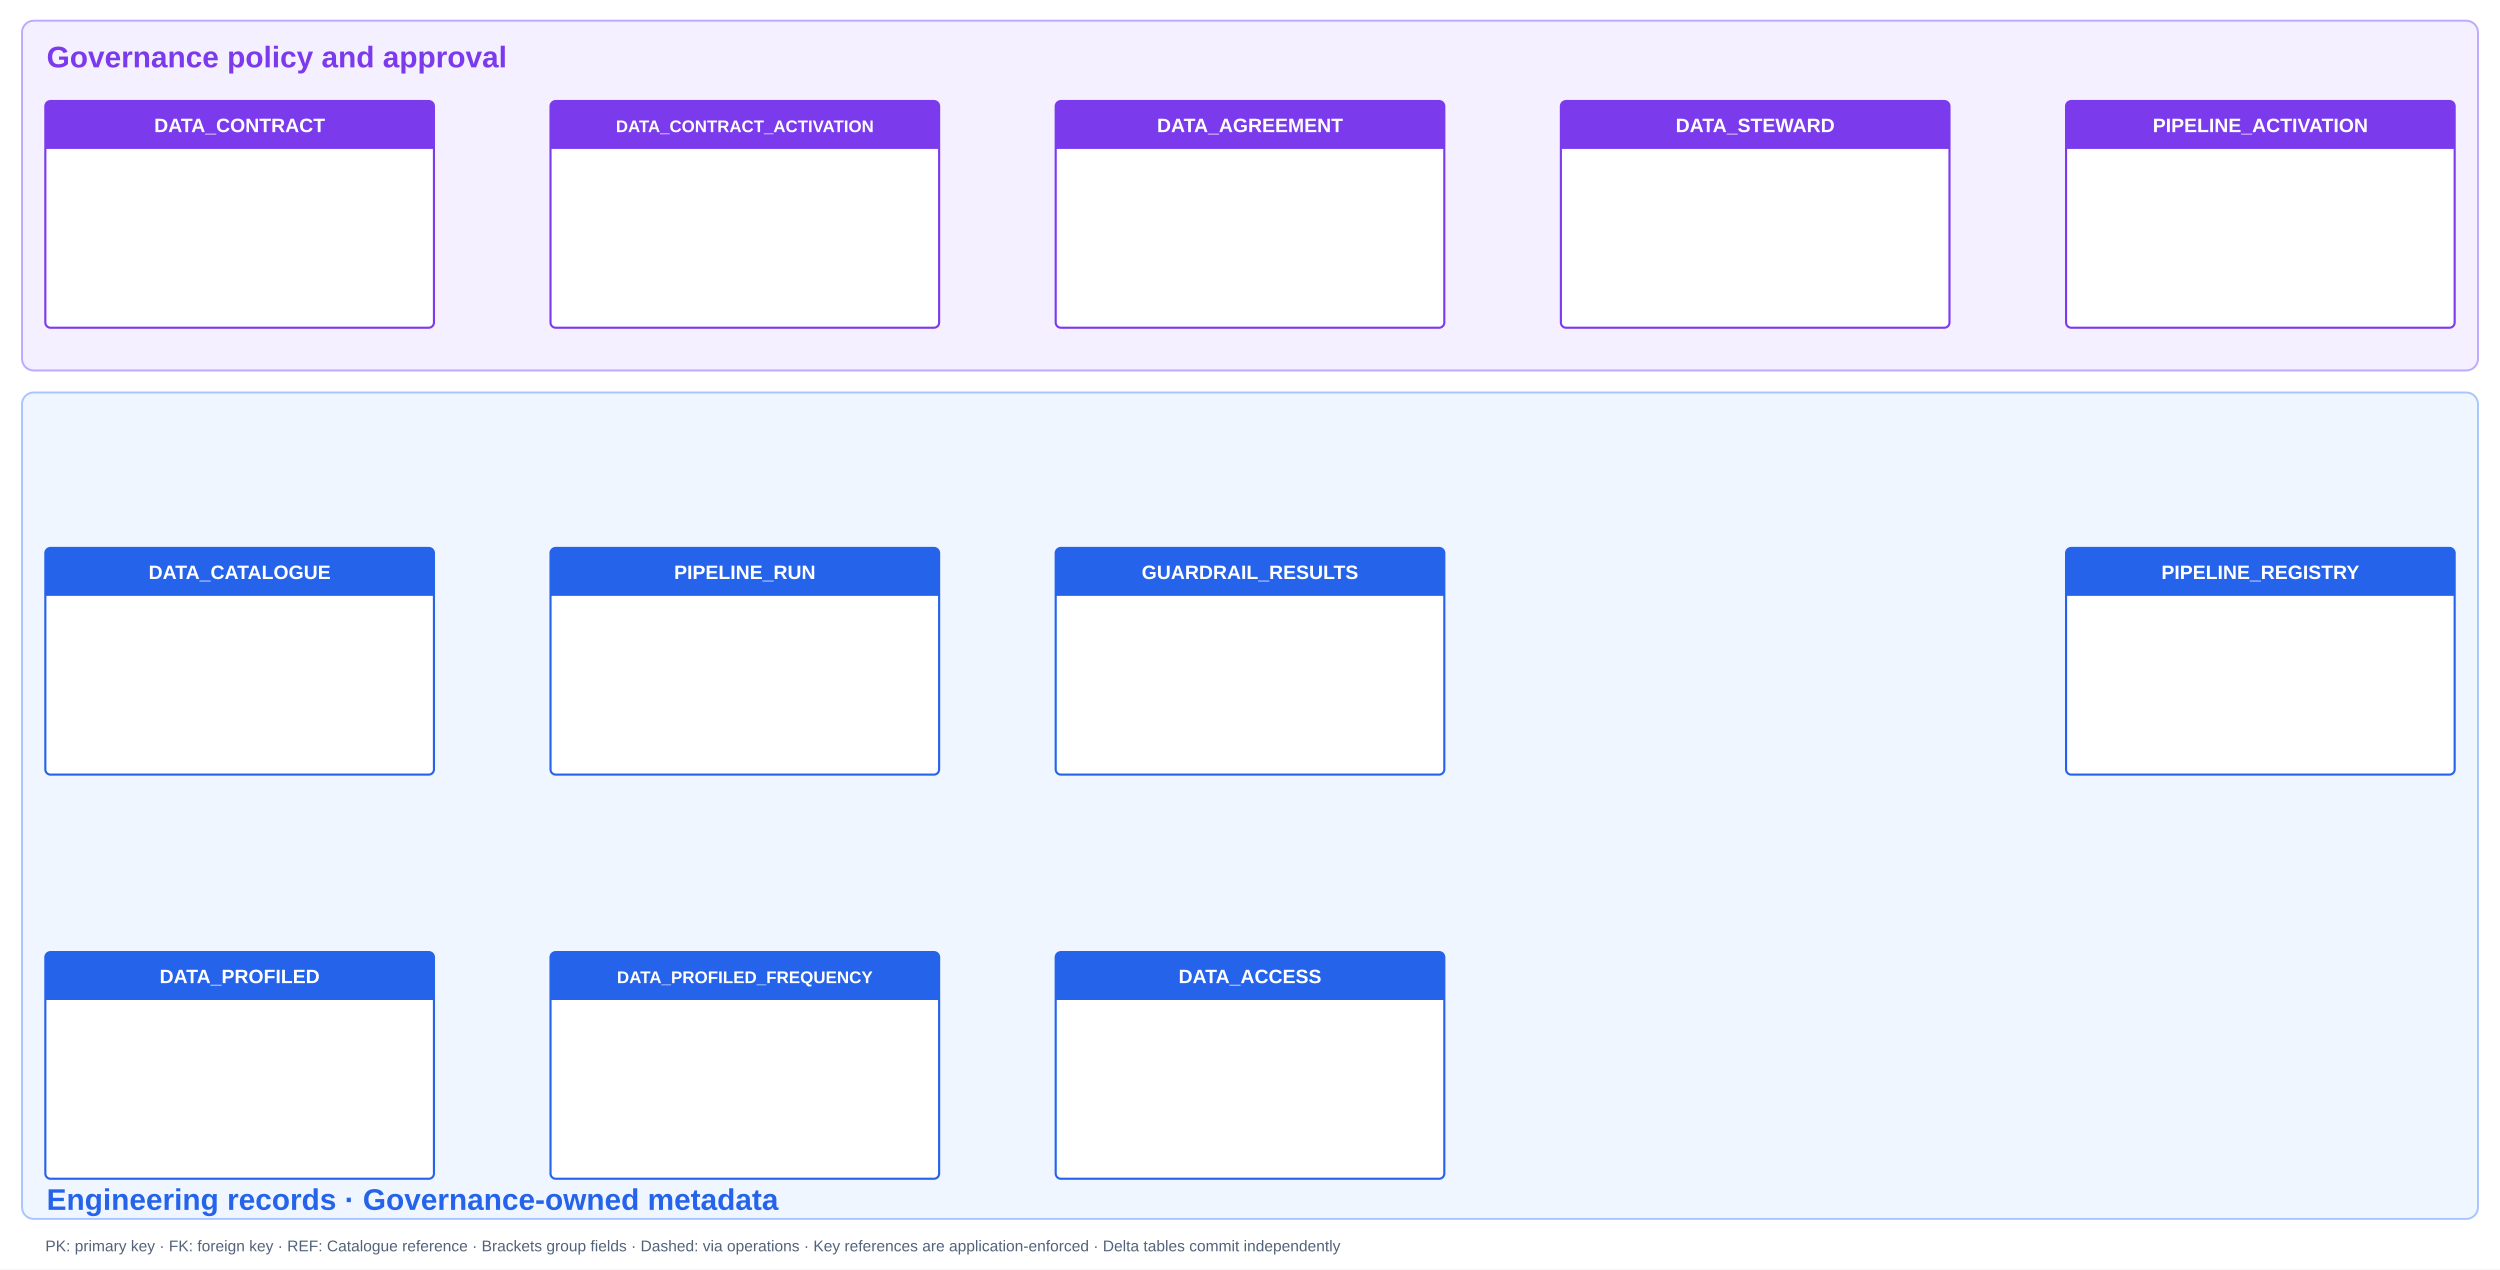
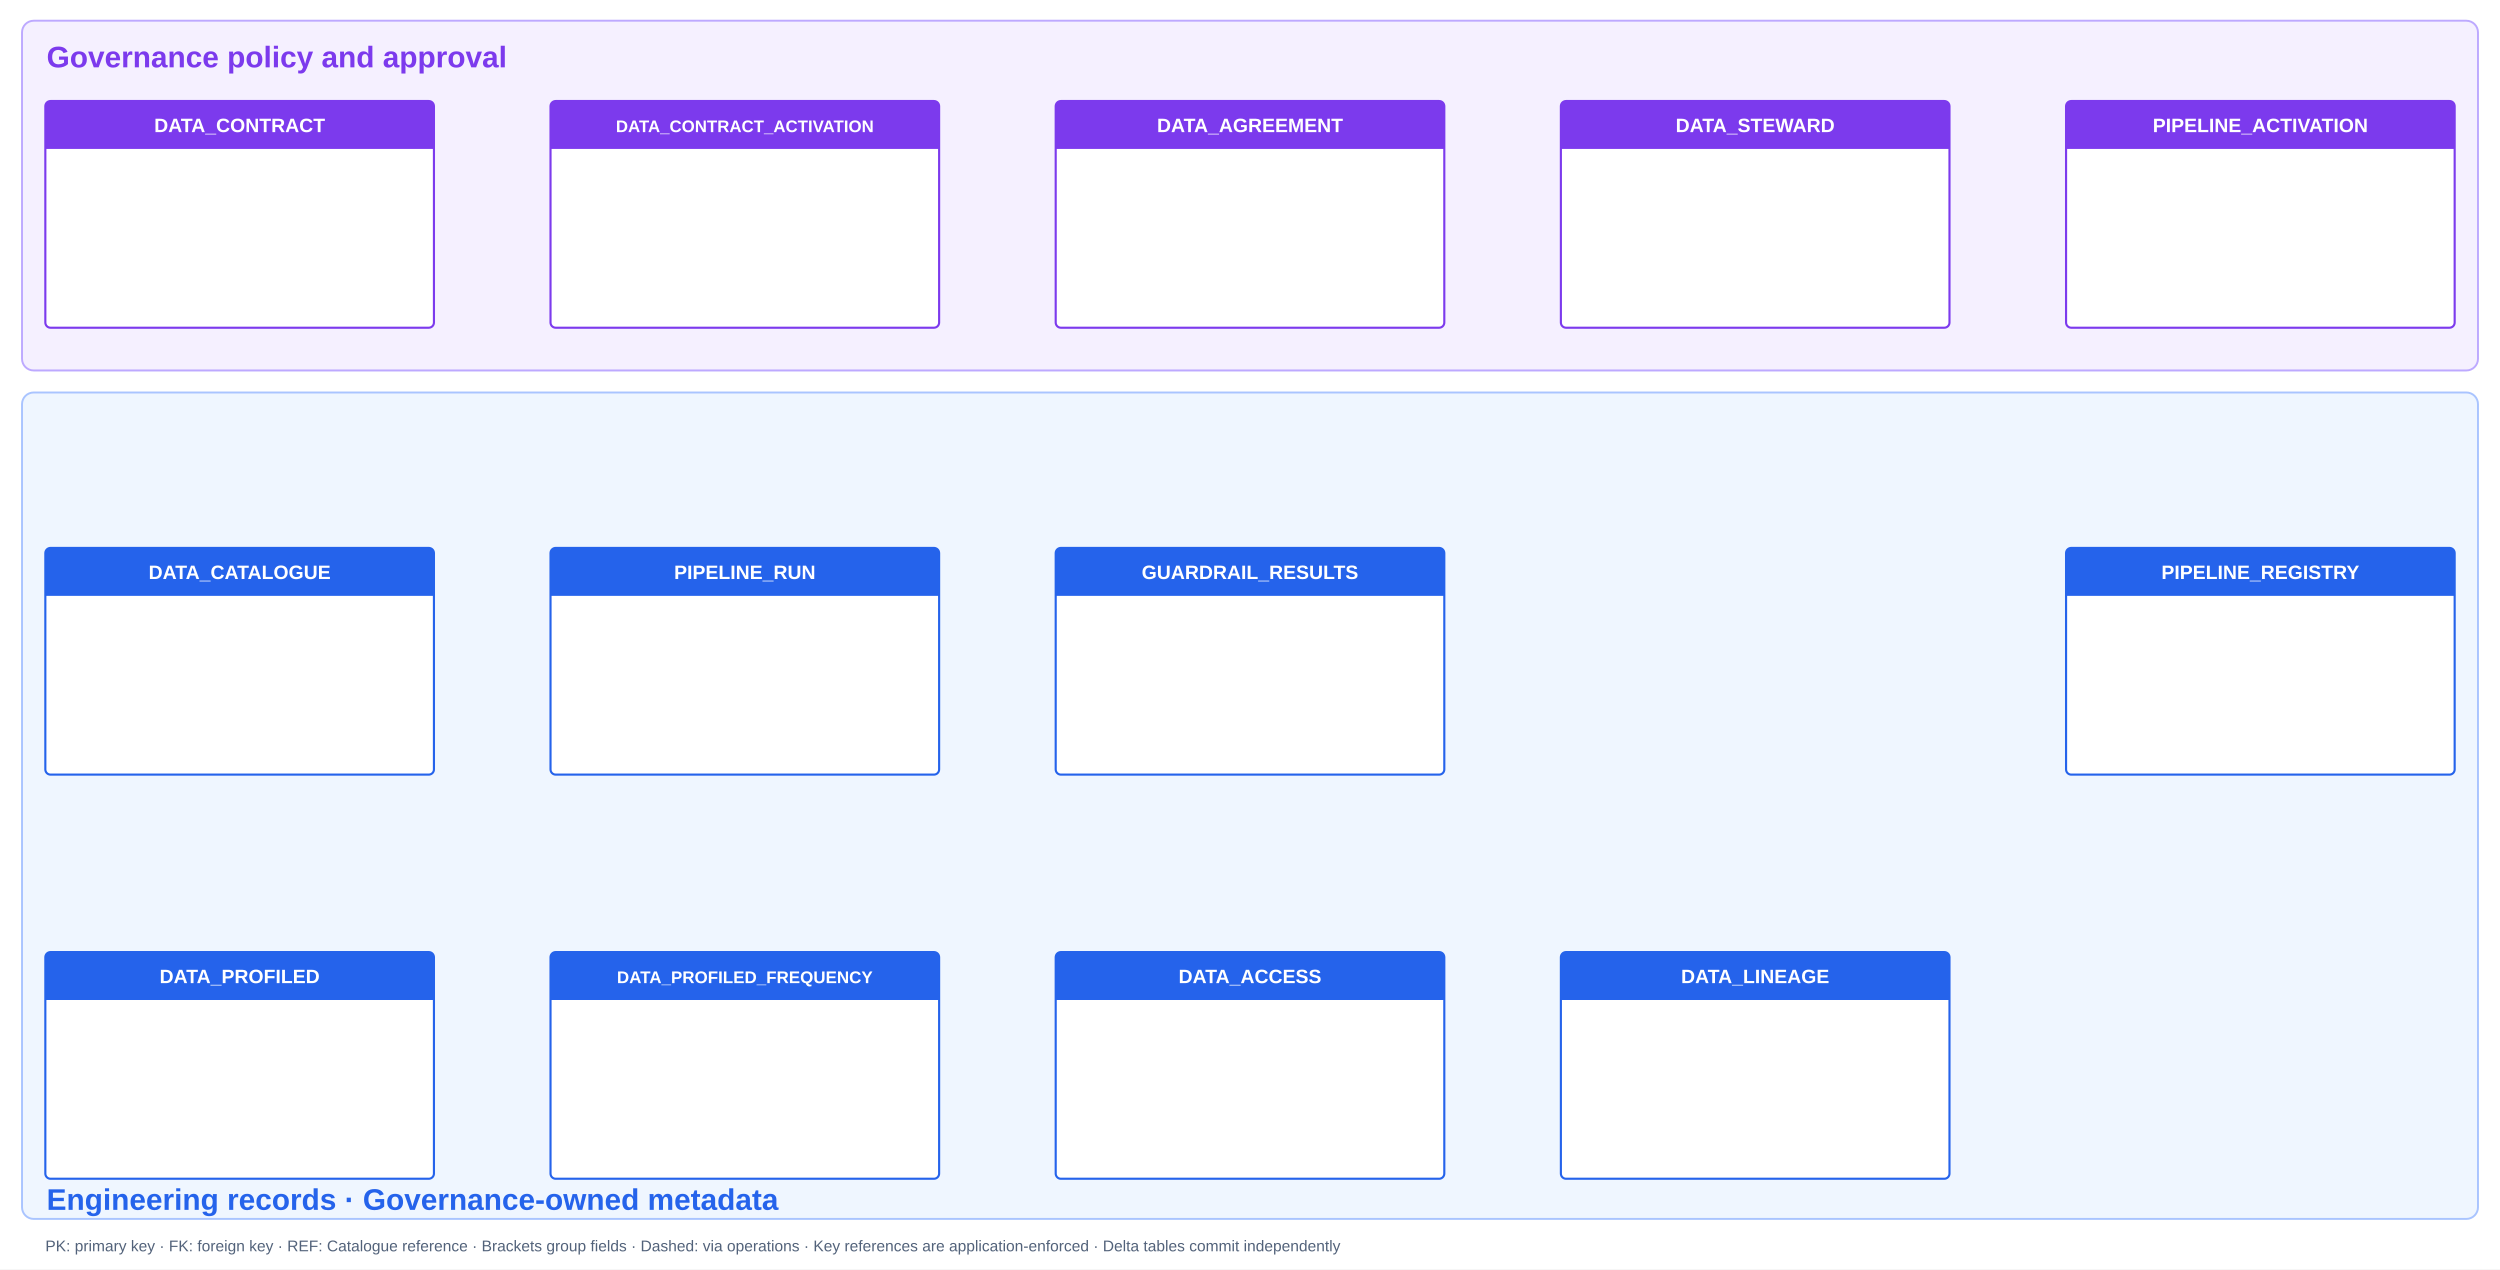
<svg xmlns="http://www.w3.org/2000/svg" xmlns:xlink="http://www.w3.org/1999/xlink" width="1930" height="980" viewBox="0 0 1930 980" role="img" aria-label="FabricOps metadata relationship diagram">
  <rect width="1930" height="980" fill="#FFFFFF" />
  <rect x="17" y="16" width="1896" height="270" rx="9" fill="#F5F0FF" stroke="#BDA9FF" stroke-width="1.5" />
  <rect x="17" y="303" width="1896" height="638" rx="9" fill="#EFF6FF" stroke="#A9C4FF" stroke-width="1.5" />
  <text x="36" y="52" font-size="23" font-family="Segoe UI, Arial, sans-serif" font-weight="700" fill="#7C3AED">Governance policy and approval</text>
  <text x="36" y="934" font-size="23" font-family="Segoe UI, Arial, sans-serif" font-weight="700" fill="#2563EB">Engineering records · Governance-owned metadata</text>
  <a xlink:href="https://voycepeh.github.io/FabricOps-Starter-Kit/reference/metadata/metadata_data_steward/" target="_blank">
    <rect x="1205" y="78" width="300" height="175" rx="4" fill="white" stroke="#7C3AED" stroke-width="1.65" />
    <path d="M1209 78H1501Q1505 78 1505 82V115H1205V82Q1205 78 1209 78Z" fill="#7C3AED" />
    <text x="1355" y="102" text-anchor="middle" font-size="15" font-weight="700" font-family="Segoe UI, Arial, sans-serif" fill="white">DATA_STEWARD</text>
  </a>
  <a xlink:href="https://voycepeh.github.io/FabricOps-Starter-Kit/reference/metadata/metadata_data_agreement/" target="_blank">
    <rect x="815" y="78" width="300" height="175" rx="4" fill="white" stroke="#7C3AED" stroke-width="1.65" />
    <path d="M819 78H1111Q1115 78 1115 82V115H815V82Q815 78 819 78Z" fill="#7C3AED" />
    <text x="965" y="102" text-anchor="middle" font-size="15" font-weight="700" font-family="Segoe UI, Arial, sans-serif" fill="white">DATA_AGREEMENT</text>
  </a>
  <a xlink:href="https://voycepeh.github.io/FabricOps-Starter-Kit/reference/metadata/metadata_data_contract_activation/" target="_blank">
    <rect x="425" y="78" width="300" height="175" rx="4" fill="white" stroke="#7C3AED" stroke-width="1.65" />
    <path d="M429 78H721Q725 78 725 82V115H425V82Q425 78 429 78Z" fill="#7C3AED" />
    <text x="575" y="102" text-anchor="middle" font-size="13" font-weight="700" font-family="Segoe UI, Arial, sans-serif" fill="white">DATA_CONTRACT_ACTIVATION</text>
  </a>
  <a xlink:href="https://voycepeh.github.io/FabricOps-Starter-Kit/reference/metadata/metadata_data_contract/" target="_blank">
    <rect x="35" y="78" width="300" height="175" rx="4" fill="white" stroke="#7C3AED" stroke-width="1.65" />
    <path d="M39 78H331Q335 78 335 82V115H35V82Q35 78 39 78Z" fill="#7C3AED" />
    <text x="185" y="102" text-anchor="middle" font-size="15" font-weight="700" font-family="Segoe UI, Arial, sans-serif" fill="white">DATA_CONTRACT</text>
  </a>
  <a xlink:href="https://voycepeh.github.io/FabricOps-Starter-Kit/reference/metadata/metadata_guardrail_results/" target="_blank">
    <rect x="815" y="423" width="300" height="175" rx="4" fill="white" stroke="#2563EB" stroke-width="1.65" />
    <path d="M819 423H1111Q1115 423 1115 427V460H815V427Q815 423 819 423Z" fill="#2563EB" />
    <text x="965" y="447" text-anchor="middle" font-size="15" font-weight="700" font-family="Segoe UI, Arial, sans-serif" fill="white">GUARDRAIL_RESULTS</text>
  </a>
  <a xlink:href="https://voycepeh.github.io/FabricOps-Starter-Kit/reference/metadata/metadata_pipeline_run/" target="_blank">
    <rect x="425" y="423" width="300" height="175" rx="4" fill="white" stroke="#2563EB" stroke-width="1.65" />
    <path d="M429 423H721Q725 423 725 427V460H425V427Q425 423 429 423Z" fill="#2563EB" />
    <text x="575" y="447" text-anchor="middle" font-size="15" font-weight="700" font-family="Segoe UI, Arial, sans-serif" fill="white">PIPELINE_RUN</text>
  </a>
  <a xlink:href="https://voycepeh.github.io/FabricOps-Starter-Kit/reference/metadata/metadata_data_catalogue/" target="_blank">
    <rect x="35" y="423" width="300" height="175" rx="4" fill="white" stroke="#2563EB" stroke-width="1.65" />
    <path d="M39 423H331Q335 423 335 427V460H35V427Q35 423 39 423Z" fill="#2563EB" />
    <text x="185" y="447" text-anchor="middle" font-size="15" font-weight="700" font-family="Segoe UI, Arial, sans-serif" fill="white">DATA_CATALOGUE</text>
  </a>
  <a xlink:href="https://voycepeh.github.io/FabricOps-Starter-Kit/reference/metadata/metadata_data_profiled_frequency/" target="_blank">
    <rect x="425" y="735" width="300" height="175" rx="4" fill="white" stroke="#2563EB" stroke-width="1.65" />
    <path d="M429 735H721Q725 735 725 739V772H425V739Q425 735 429 735Z" fill="#2563EB" />
    <text x="575" y="759" text-anchor="middle" font-size="13.1" font-weight="700" font-family="Segoe UI, Arial, sans-serif" fill="white">DATA_PROFILED_FREQUENCY</text>
  </a>
  <a xlink:href="https://voycepeh.github.io/FabricOps-Starter-Kit/reference/metadata/metadata_data_profiled/" target="_blank">
    <rect x="35" y="735" width="300" height="175" rx="4" fill="white" stroke="#2563EB" stroke-width="1.65" />
    <path d="M39 735H331Q335 735 335 739V772H35V739Q35 735 39 735Z" fill="#2563EB" />
    <text x="185" y="759" text-anchor="middle" font-size="15" font-weight="700" font-family="Segoe UI, Arial, sans-serif" fill="white">DATA_PROFILED</text>
  </a>
  <a xlink:href="https://voycepeh.github.io/FabricOps-Starter-Kit/reference/metadata/metadata_data_access/" target="_blank">
    <rect x="815" y="735" width="300" height="175" rx="4" fill="white" stroke="#2563EB" stroke-width="1.65" />
    <path d="M819 735H1111Q1115 735 1115 739V772H815V739Q815 735 819 735Z" fill="#2563EB" />
    <text x="965" y="759" text-anchor="middle" font-size="15" font-weight="700" font-family="Segoe UI, Arial, sans-serif" fill="white">DATA_ACCESS</text>
  </a>
  <a xlink:href="https://voycepeh.github.io/FabricOps-Starter-Kit/reference/metadata/metadata_pipeline_activation/" target="_blank">
    <rect x="1595" y="78" width="300" height="175" rx="4" fill="white" stroke="#7C3AED" stroke-width="1.65" />
    <path d="M1599 78H1891Q1895 78 1895 82V115H1595V82Q1595 78 1599 78Z" fill="#7C3AED" />
    <text x="1745" y="102" text-anchor="middle" font-size="15" font-weight="700" font-family="Segoe UI, Arial, sans-serif" fill="white">PIPELINE_ACTIVATION</text>
  </a>
  <a xlink:href="https://voycepeh.github.io/FabricOps-Starter-Kit/reference/metadata/metadata_pipeline_registry/" target="_blank">
    <rect x="1595" y="423" width="300" height="175" rx="4" fill="white" stroke="#2563EB" stroke-width="1.65" />
    <path d="M1599 423H1891Q1895 423 1895 427V460H1595V427Q1595 423 1599 423Z" fill="#2563EB" />
    <text x="1745" y="447" text-anchor="middle" font-size="15" font-weight="700" font-family="Segoe UI, Arial, sans-serif" fill="white">PIPELINE_REGISTRY</text>
  </a>
+   <a xlink:href="https://voycepeh.github.io/FabricOps-Starter-Kit/reference/metadata/metadata_data_lineage/" target="_blank">
+     <rect x="1205" y="735" width="300" height="175" rx="4" fill="white" stroke="#2563EB" stroke-width="1.65" />
+     <path d="M1209 735H1501Q1505 735 1505 739V772H1205V739Q1205 735 1209 735Z" fill="#2563EB" />
+     <text x="1355" y="759" text-anchor="middle" font-size="15" font-weight="700" font-family="Segoe UI, Arial, sans-serif" fill="white">DATA_LINEAGE</text>
+   </a>
  <text x="35" y="966" font-size="12" font-family="Segoe UI, Arial, sans-serif" fill="#52627A">PK: primary key · FK: foreign key · REF: Catalogue reference · Brackets group fields · Dashed: via operations · Key references are application-enforced · Delta tables commit independently</text>
</svg>
